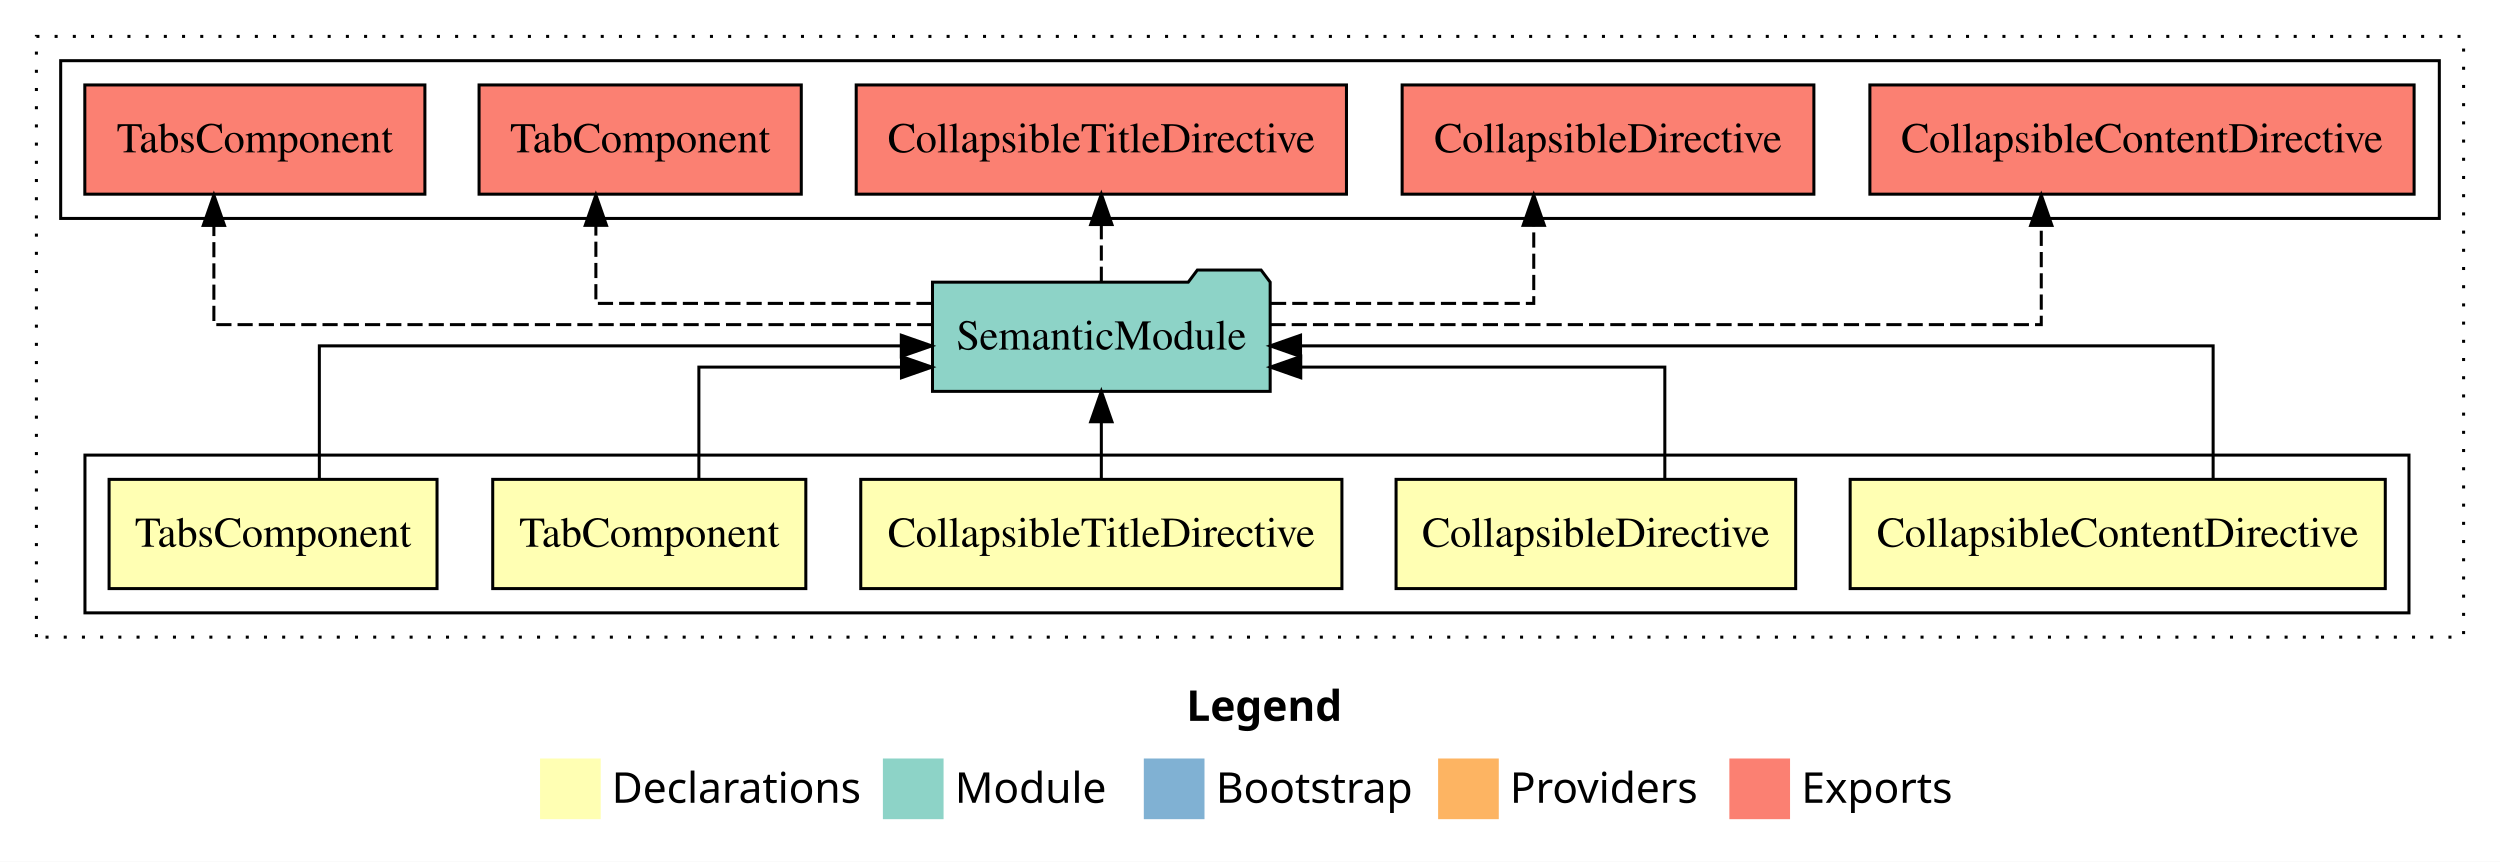
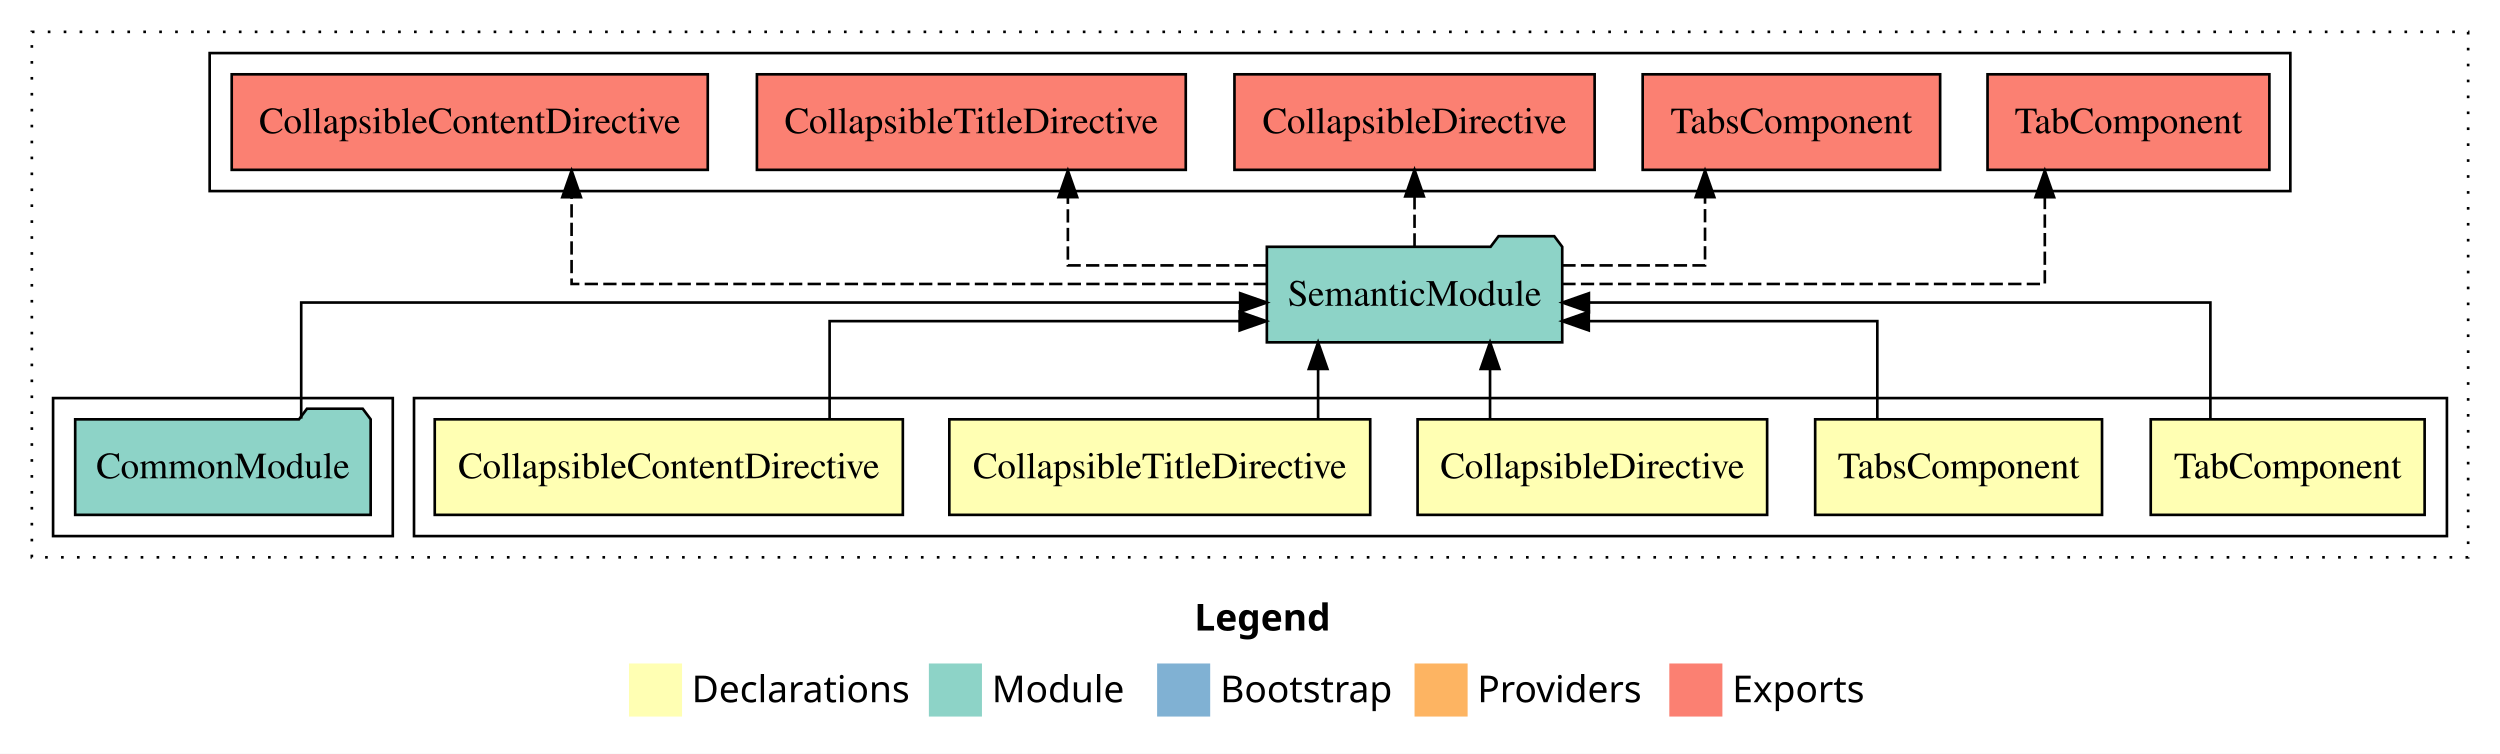
- <svg xmlns="http://www.w3.org/2000/svg" width="824pt" height="284pt" viewBox="0.00 0.00 824.00 284.00">
+ <svg xmlns="http://www.w3.org/2000/svg" width="942pt" height="284pt" viewBox="0.00 0.00 942.00 284.00">
  <g id="graph0" class="graph" transform="scale(1 1) rotate(0) translate(4 280)">
-     <polygon fill="#ffffff" stroke="transparent" points="-4,4 -4,-280 820,-280 820,4 -4,4" />
-     <text text-anchor="start" x="387.009" y="-42.4" font-family="sans-serif" font-weight="bold" font-size="14.00" fill="#000000">Legend</text>
-     <polygon fill="#ffffb3" stroke="transparent" points="174,-10 174,-30 194,-30 194,-10 174,-10" />
-     <text text-anchor="start" x="197.629" y="-15.4" font-family="sans-serif" font-size="14.00" fill="#000000">  Declarations</text>
-     <polygon fill="#8dd3c7" stroke="transparent" points="287,-10 287,-30 307,-30 307,-10 287,-10" />
-     <text text-anchor="start" x="310.725" y="-15.4" font-family="sans-serif" font-size="14.00" fill="#000000">  Module</text>
-     <polygon fill="#80b1d3" stroke="transparent" points="373,-10 373,-30 393,-30 393,-10 373,-10" />
-     <text text-anchor="start" x="396.781" y="-15.4" font-family="sans-serif" font-size="14.00" fill="#000000">  Bootstrap</text>
-     <polygon fill="#fdb462" stroke="transparent" points="470,-10 470,-30 490,-30 490,-10 470,-10" />
-     <text text-anchor="start" x="493.673" y="-15.4" font-family="sans-serif" font-size="14.00" fill="#000000">  Providers</text>
-     <polygon fill="#fb8072" stroke="transparent" points="566,-10 566,-30 586,-30 586,-10 566,-10" />
-     <text text-anchor="start" x="589.726" y="-15.4" font-family="sans-serif" font-size="14.00" fill="#000000">  Exports</text>
+     <polygon fill="#ffffff" stroke="transparent" points="-4,4 -4,-280 938,-280 938,4 -4,4" />
+     <text text-anchor="start" x="446.009" y="-42.4" font-family="sans-serif" font-weight="bold" font-size="14.00" fill="#000000">Legend</text>
+     <polygon fill="#ffffb3" stroke="transparent" points="233,-10 233,-30 253,-30 253,-10 233,-10" />
+     <text text-anchor="start" x="256.629" y="-15.4" font-family="sans-serif" font-size="14.00" fill="#000000">  Declarations</text>
+     <polygon fill="#8dd3c7" stroke="transparent" points="346,-10 346,-30 366,-30 366,-10 346,-10" />
+     <text text-anchor="start" x="369.725" y="-15.4" font-family="sans-serif" font-size="14.00" fill="#000000">  Module</text>
+     <polygon fill="#80b1d3" stroke="transparent" points="432,-10 432,-30 452,-30 452,-10 432,-10" />
+     <text text-anchor="start" x="455.781" y="-15.4" font-family="sans-serif" font-size="14.00" fill="#000000">  Bootstrap</text>
+     <polygon fill="#fdb462" stroke="transparent" points="529,-10 529,-30 549,-30 549,-10 529,-10" />
+     <text text-anchor="start" x="552.673" y="-15.4" font-family="sans-serif" font-size="14.00" fill="#000000">  Providers</text>
+     <polygon fill="#fb8072" stroke="transparent" points="625,-10 625,-30 645,-30 645,-10 625,-10" />
+     <text text-anchor="start" x="648.726" y="-15.4" font-family="sans-serif" font-size="14.00" fill="#000000">  Exports</text>
    <g id="clust1" class="cluster">
-       <polygon fill="none" stroke="#000000" stroke-dasharray="1,5" points="8,-70 8,-268 808,-268 808,-70 8,-70" />
+       <polygon fill="none" stroke="#000000" stroke-dasharray="1,5" points="8,-70 8,-268 926,-268 926,-70 8,-70" />
    </g>
    <g id="clust2" class="cluster">
-       <polygon fill="none" stroke="#000000" points="24,-78 24,-130 790,-130 790,-78 24,-78" />
+       <polygon fill="none" stroke="#000000" points="152,-78 152,-130 918,-130 918,-78 152,-78" />
+     </g>
+     <g id="clust8" class="cluster">
+       <polygon fill="none" stroke="#000000" points="16,-78 16,-130 144,-130 144,-78 16,-78" />
    </g>
    <g id="clust9" class="cluster">
-       <polygon fill="none" stroke="#000000" points="16,-208 16,-260 800,-260 800,-208 16,-208" />
+       <polygon fill="none" stroke="#000000" points="75,-208 75,-260 859,-260 859,-208 75,-208" />
    </g>
    <g id="node1" class="node">
-       <polygon fill="#ffffb3" stroke="#000000" points="782.188,-122 605.812,-122 605.812,-86 782.188,-86 782.188,-122" />
-       <text text-anchor="middle" x="694" y="-99.8" font-family="Times,serif" font-size="14.00" fill="#000000">CollapsibleContentDirective</text>
+       <polygon fill="#ffffb3" stroke="#000000" points="909.6,-122 806.4,-122 806.4,-86 909.6,-86 909.6,-122" />
+       <text text-anchor="middle" x="858" y="-99.8" font-family="Times,serif" font-size="14.00" fill="#000000">TabComponent</text>
    </g>
    <g id="node6" class="node">
-       <polygon fill="#8dd3c7" stroke="#000000" points="414.649,-187 411.649,-191 390.649,-191 387.649,-187 303.351,-187 303.351,-151 414.649,-151 414.649,-187" />
-       <text text-anchor="middle" x="359" y="-164.8" font-family="Times,serif" font-size="14.00" fill="#000000">SemanticModule</text>
+       <polygon fill="#8dd3c7" stroke="#000000" points="584.649,-187 581.649,-191 560.649,-191 557.649,-187 473.351,-187 473.351,-151 584.649,-151 584.649,-187" />
+       <text text-anchor="middle" x="529" y="-164.8" font-family="Times,serif" font-size="14.00" fill="#000000">SemanticModule</text>
    </g>
    <g id="edge1" class="edge">
-       <path fill="none" stroke="#000000" d="M725.448,-122.267C725.448,-140.555 725.448,-166 725.448,-166 725.448,-166 424.656,-166 424.656,-166" />
-       <polygon fill="#000000" stroke="#000000" points="424.656,-162.5 414.656,-166 424.656,-169.5 424.656,-162.5" />
+       <path fill="none" stroke="#000000" d="M828.875,-122.267C828.875,-140.555 828.875,-166 828.875,-166 828.875,-166 594.701,-166 594.701,-166" />
+       <polygon fill="#000000" stroke="#000000" points="594.701,-162.5 584.701,-166 594.701,-169.5 594.701,-162.5" />
    </g>
    <g id="node2" class="node">
-       <polygon fill="#ffffb3" stroke="#000000" points="587.856,-122 456.144,-122 456.144,-86 587.856,-86 587.856,-122" />
-       <text text-anchor="middle" x="522" y="-99.8" font-family="Times,serif" font-size="14.00" fill="#000000">CollapsibleDirective</text>
+       <polygon fill="#ffffb3" stroke="#000000" points="788.045,-122 679.955,-122 679.955,-86 788.045,-86 788.045,-122" />
+       <text text-anchor="middle" x="734" y="-99.8" font-family="Times,serif" font-size="14.00" fill="#000000">TabsComponent</text>
    </g>
    <g id="edge2" class="edge">
-       <path fill="none" stroke="#000000" d="M544.726,-122.009C544.726,-138.049 544.726,-159 544.726,-159 544.726,-159 424.724,-159 424.724,-159" />
-       <polygon fill="#000000" stroke="#000000" points="424.724,-155.5 414.724,-159 424.724,-162.5 424.724,-155.5" />
+       <path fill="none" stroke="#000000" d="M703.375,-122.009C703.375,-138.049 703.375,-159 703.375,-159 703.375,-159 594.653,-159 594.653,-159" />
+       <polygon fill="#000000" stroke="#000000" points="594.653,-155.5 584.653,-159 594.653,-162.5 594.653,-155.5" />
    </g>
    <g id="node3" class="node">
-       <polygon fill="#ffffb3" stroke="#000000" points="438.295,-122 279.705,-122 279.705,-86 438.295,-86 438.295,-122" />
-       <text text-anchor="middle" x="359" y="-99.8" font-family="Times,serif" font-size="14.00" fill="#000000">CollapsibleTitleDirective</text>
+       <polygon fill="#ffffb3" stroke="#000000" points="661.856,-122 530.144,-122 530.144,-86 661.856,-86 661.856,-122" />
+       <text text-anchor="middle" x="596" y="-99.8" font-family="Times,serif" font-size="14.00" fill="#000000">CollapsibleDirective</text>
    </g>
    <g id="edge3" class="edge">
-       <path fill="none" stroke="#000000" d="M359,-122.106C359,-122.106 359,-140.991 359,-140.991" />
-       <polygon fill="#000000" stroke="#000000" points="355.5,-140.991 359,-150.991 362.5,-140.991 355.5,-140.991" />
+       <path fill="none" stroke="#000000" d="M557.448,-122.106C557.448,-122.106 557.448,-140.991 557.448,-140.991" />
+       <polygon fill="#000000" stroke="#000000" points="553.948,-140.991 557.448,-150.991 560.948,-140.991 553.948,-140.991" />
    </g>
    <g id="node4" class="node">
-       <polygon fill="#ffffb3" stroke="#000000" points="261.6,-122 158.4,-122 158.4,-86 261.6,-86 261.6,-122" />
-       <text text-anchor="middle" x="210" y="-99.8" font-family="Times,serif" font-size="14.00" fill="#000000">TabComponent</text>
+       <polygon fill="#ffffb3" stroke="#000000" points="512.295,-122 353.705,-122 353.705,-86 512.295,-86 512.295,-122" />
+       <text text-anchor="middle" x="433" y="-99.8" font-family="Times,serif" font-size="14.00" fill="#000000">CollapsibleTitleDirective</text>
    </g>
    <g id="edge4" class="edge">
-       <path fill="none" stroke="#000000" d="M226.35,-122.009C226.35,-138.049 226.35,-159 226.35,-159 226.35,-159 293.129,-159 293.129,-159" />
-       <polygon fill="#000000" stroke="#000000" points="293.129,-162.5 303.129,-159 293.129,-155.5 293.129,-162.5" />
+       <path fill="none" stroke="#000000" d="M492.662,-122.106C492.662,-122.106 492.662,-140.991 492.662,-140.991" />
+       <polygon fill="#000000" stroke="#000000" points="489.162,-140.991 492.662,-150.991 496.162,-140.991 489.162,-140.991" />
    </g>
    <g id="node5" class="node">
-       <polygon fill="#ffffb3" stroke="#000000" points="140.045,-122 31.955,-122 31.955,-86 140.045,-86 140.045,-122" />
-       <text text-anchor="middle" x="86" y="-99.8" font-family="Times,serif" font-size="14.00" fill="#000000">TabsComponent</text>
+       <polygon fill="#ffffb3" stroke="#000000" points="336.188,-122 159.812,-122 159.812,-86 336.188,-86 336.188,-122" />
+       <text text-anchor="middle" x="248" y="-99.8" font-family="Times,serif" font-size="14.00" fill="#000000">CollapsibleContentDirective</text>
    </g>
    <g id="edge5" class="edge">
-       <path fill="none" stroke="#000000" d="M101.257,-122.267C101.257,-140.555 101.257,-166 101.257,-166 101.257,-166 293.074,-166 293.074,-166" />
-       <polygon fill="#000000" stroke="#000000" points="293.074,-169.5 303.074,-166 293.074,-162.5 293.074,-169.5" />
+       <path fill="none" stroke="#000000" d="M308.598,-122.009C308.598,-138.049 308.598,-159 308.598,-159 308.598,-159 463.098,-159 463.098,-159" />
+       <polygon fill="#000000" stroke="#000000" points="463.099,-162.5 473.098,-159 463.098,-155.5 463.099,-162.5" />
+     </g>
+     <g id="node8" class="node">
+       <polygon fill="#fb8072" stroke="#000000" points="851.1,-252 744.9,-252 744.9,-216 851.1,-216 851.1,-252" />
+       <text text-anchor="middle" x="798" y="-229.8" font-family="Times,serif" font-size="14.00" fill="#000000">TabComponent </text>
+     </g>
+     <g id="edge7" class="edge">
+       <path fill="none" stroke="#000000" stroke-dasharray="5,2" d="M584.68,-173C654.874,-173 766.486,-173 766.486,-173 766.486,-173 766.486,-205.698 766.486,-205.698" />
+       <polygon fill="#000000" stroke="#000000" points="762.986,-205.698 766.486,-215.698 769.986,-205.698 762.986,-205.698" />
+     </g>
+     <g id="node9" class="node">
+       <polygon fill="#fb8072" stroke="#000000" points="727.044,-252 614.956,-252 614.956,-216 727.044,-216 727.044,-252" />
+       <text text-anchor="middle" x="671" y="-229.8" font-family="Times,serif" font-size="14.00" fill="#000000">TabsComponent </text>
+     </g>
+     <g id="edge8" class="edge">
+       <path fill="none" stroke="#000000" stroke-dasharray="5,2" d="M584.688,-180C611.727,-180 638.453,-180 638.453,-180 638.453,-180 638.453,-205.718 638.453,-205.718" />
+       <polygon fill="#000000" stroke="#000000" points="634.953,-205.718 638.453,-215.718 641.953,-205.718 634.953,-205.718" />
+     </g>
+     <g id="node10" class="node">
+       <polygon fill="#fb8072" stroke="#000000" points="596.856,-252 461.144,-252 461.144,-216 596.856,-216 596.856,-252" />
+       <text text-anchor="middle" x="529" y="-229.8" font-family="Times,serif" font-size="14.00" fill="#000000">CollapsibleDirective </text>
+     </g>
+     <g id="edge9" class="edge">
+       <path fill="none" stroke="#000000" stroke-dasharray="5,2" d="M529,-187.106C529,-187.106 529,-205.991 529,-205.991" />
+       <polygon fill="#000000" stroke="#000000" points="525.5,-205.991 529,-215.991 532.5,-205.991 525.5,-205.991" />
+     </g>
+     <g id="node11" class="node">
+       <polygon fill="#fb8072" stroke="#000000" points="442.795,-252 281.205,-252 281.205,-216 442.795,-216 442.795,-252" />
+       <text text-anchor="middle" x="362" y="-229.8" font-family="Times,serif" font-size="14.00" fill="#000000">CollapsibleTitleDirective </text>
+     </g>
+     <g id="edge10" class="edge">
+       <path fill="none" stroke="#000000" stroke-dasharray="5,2" d="M473.224,-180C437.721,-180 398.375,-180 398.375,-180 398.375,-180 398.375,-205.718 398.375,-205.718" />
+       <polygon fill="#000000" stroke="#000000" points="394.875,-205.718 398.375,-215.718 401.875,-205.718 394.875,-205.718" />
+     </g>
+     <g id="node12" class="node">
+       <polygon fill="#fb8072" stroke="#000000" points="262.688,-252 83.312,-252 83.312,-216 262.688,-216 262.688,-252" />
+       <text text-anchor="middle" x="173" y="-229.8" font-family="Times,serif" font-size="14.00" fill="#000000">CollapsibleContentDirective </text>
+     </g>
+     <g id="edge11" class="edge">
+       <path fill="none" stroke="#000000" stroke-dasharray="5,2" d="M473.31,-173C382.217,-173 211.375,-173 211.375,-173 211.375,-173 211.375,-205.698 211.375,-205.698" />
+       <polygon fill="#000000" stroke="#000000" points="207.875,-205.698 211.375,-215.698 214.875,-205.698 207.875,-205.698" />
    </g>
    <g id="node7" class="node">
-       <polygon fill="#fb8072" stroke="#000000" points="791.688,-252 612.312,-252 612.312,-216 791.688,-216 791.688,-252" />
-       <text text-anchor="middle" x="702" y="-229.8" font-family="Times,serif" font-size="14.00" fill="#000000">CollapsibleContentDirective </text>
+       <polygon fill="#8dd3c7" stroke="#000000" points="135.668,-122 132.668,-126 111.668,-126 108.668,-122 24.332,-122 24.332,-86 135.668,-86 135.668,-122" />
+       <text text-anchor="middle" x="80" y="-99.8" font-family="Times,serif" font-size="14.00" fill="#000000">CommonModule</text>
    </g>
    <g id="edge6" class="edge">
-       <path fill="none" stroke="#000000" stroke-dasharray="5,2" d="M414.744,-173C503.938,-173 668.802,-173 668.802,-173 668.802,-173 668.802,-205.698 668.802,-205.698" />
-       <polygon fill="#000000" stroke="#000000" points="665.302,-205.698 668.802,-215.698 672.302,-205.698 665.302,-205.698" />
-     </g>
-     <g id="node8" class="node">
-       <polygon fill="#fb8072" stroke="#000000" points="593.856,-252 458.144,-252 458.144,-216 593.856,-216 593.856,-252" />
-       <text text-anchor="middle" x="526" y="-229.8" font-family="Times,serif" font-size="14.00" fill="#000000">CollapsibleDirective </text>
-     </g>
-     <g id="edge7" class="edge">
-       <path fill="none" stroke="#000000" stroke-dasharray="5,2" d="M414.92,-180C454.849,-180 501.524,-180 501.524,-180 501.524,-180 501.524,-205.718 501.524,-205.718" />
-       <polygon fill="#000000" stroke="#000000" points="498.024,-205.718 501.524,-215.718 505.024,-205.718 498.024,-205.718" />
-     </g>
-     <g id="node9" class="node">
-       <polygon fill="#fb8072" stroke="#000000" points="439.795,-252 278.205,-252 278.205,-216 439.795,-216 439.795,-252" />
-       <text text-anchor="middle" x="359" y="-229.8" font-family="Times,serif" font-size="14.00" fill="#000000">CollapsibleTitleDirective </text>
-     </g>
-     <g id="edge8" class="edge">
-       <path fill="none" stroke="#000000" stroke-dasharray="5,2" d="M359,-187.106C359,-187.106 359,-205.991 359,-205.991" />
-       <polygon fill="#000000" stroke="#000000" points="355.5,-205.991 359,-215.991 362.5,-205.991 355.5,-205.991" />
-     </g>
-     <g id="node10" class="node">
-       <polygon fill="#fb8072" stroke="#000000" points="260.1,-252 153.9,-252 153.9,-216 260.1,-216 260.1,-252" />
-       <text text-anchor="middle" x="207" y="-229.8" font-family="Times,serif" font-size="14.00" fill="#000000">TabComponent </text>
-     </g>
-     <g id="edge9" class="edge">
-       <path fill="none" stroke="#000000" stroke-dasharray="5,2" d="M303.061,-180C254.662,-180 192.4,-180 192.4,-180 192.4,-180 192.4,-205.718 192.4,-205.718" />
-       <polygon fill="#000000" stroke="#000000" points="188.9,-205.718 192.4,-215.718 195.9,-205.718 188.9,-205.718" />
-     </g>
-     <g id="node11" class="node">
-       <polygon fill="#fb8072" stroke="#000000" points="136.044,-252 23.956,-252 23.956,-216 136.044,-216 136.044,-252" />
-       <text text-anchor="middle" x="80" y="-229.8" font-family="Times,serif" font-size="14.00" fill="#000000">TabsComponent </text>
-     </g>
-     <g id="edge10" class="edge">
-       <path fill="none" stroke="#000000" stroke-dasharray="5,2" d="M303.293,-173C218.425,-173 66.493,-173 66.493,-173 66.493,-173 66.493,-205.698 66.493,-205.698" />
-       <polygon fill="#000000" stroke="#000000" points="62.993,-205.698 66.493,-215.698 69.993,-205.698 62.993,-205.698" />
+       <path fill="none" stroke="#000000" d="M109.495,-122.267C109.495,-140.555 109.495,-166 109.495,-166 109.495,-166 463.293,-166 463.293,-166" />
+       <polygon fill="#000000" stroke="#000000" points="463.293,-169.5 473.293,-166 463.293,-162.5 463.293,-169.5" />
    </g>
  </g>
</svg>
